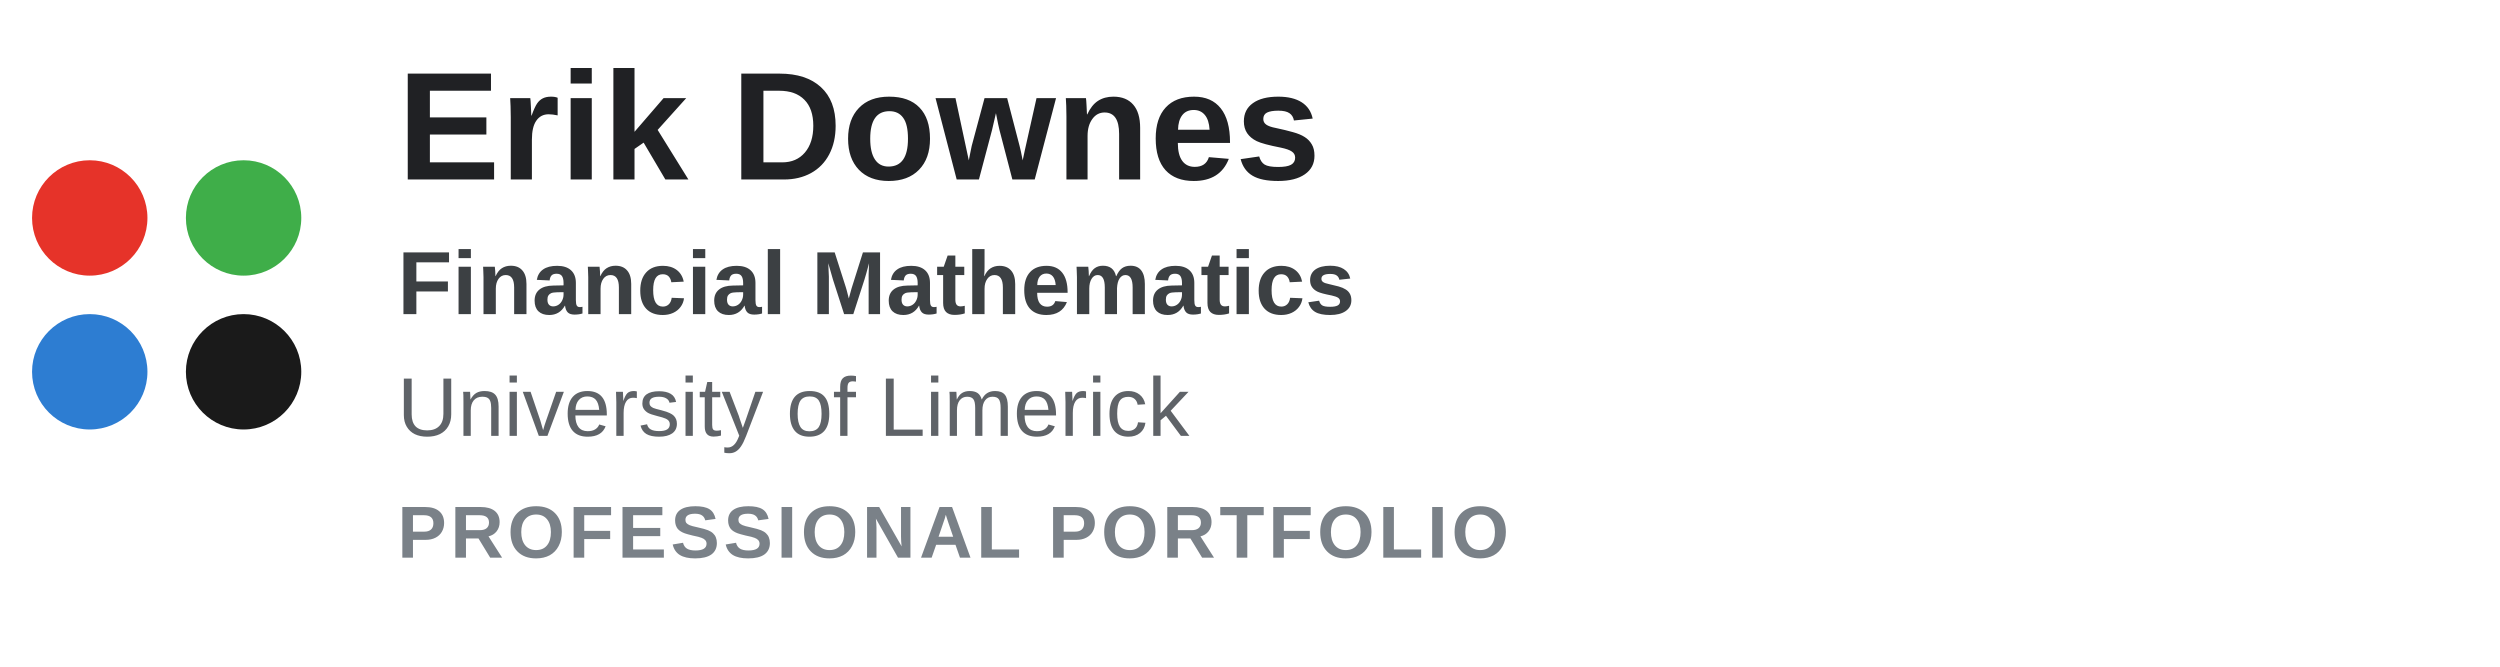
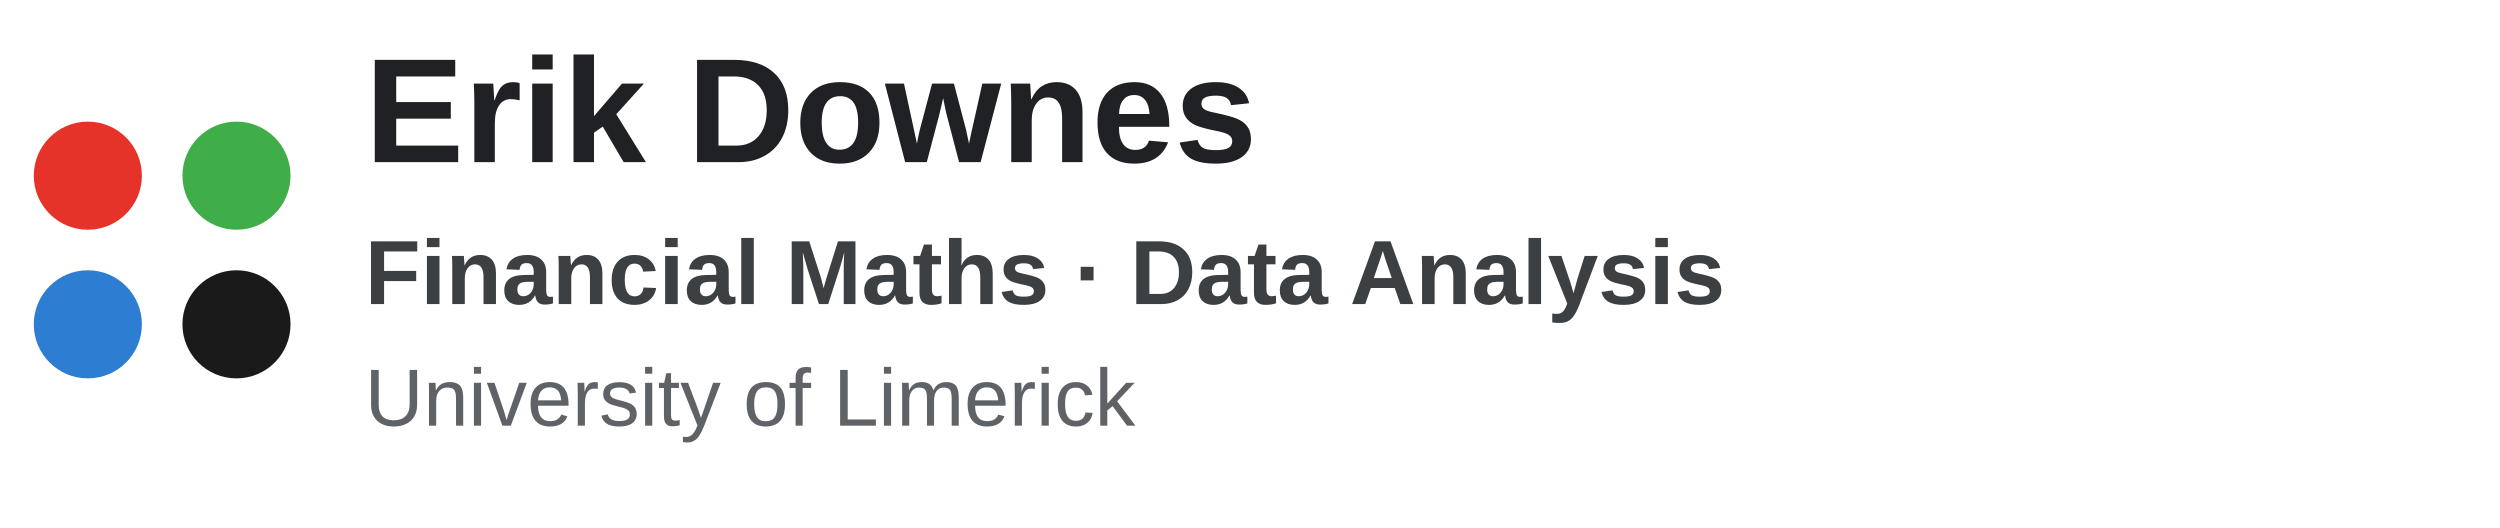
- <svg xmlns="http://www.w3.org/2000/svg" viewBox="0 0 390 104" role="img" aria-labelledby="title desc">
-   <g transform="translate(4 24)">
-     <circle cx="10" cy="10" r="9" fill="#E63329" />
-     <circle cx="34" cy="10" r="9" fill="#3FAE49" />
-     <circle cx="10" cy="34" r="9" fill="#2D7DD2" />
-     <circle cx="34" cy="34" r="9" fill="#1A1A1A" />
+ <svg xmlns="http://www.w3.org/2000/svg" viewBox="0 0 370 78" role="img" aria-labelledby="title desc">
+   <g transform="translate(4 17)">
+     <circle cx="9" cy="9" r="8" fill="#E63329" />
+     <circle cx="31" cy="9" r="8" fill="#3FAE49" />
+     <circle cx="9" cy="31" r="8" fill="#2D7DD2" />
+     <circle cx="31" cy="31" r="8" fill="#1A1A1A" />
  </g>
-   <text x="62" y="28" font-family="Arial, Helvetica, sans-serif" font-size="24" font-weight="700" fill="#202124">Erik Downes</text>
-   <text x="62" y="49" font-family="Arial, Helvetica, sans-serif" font-size="14" font-weight="600" fill="#3c4043">Financial Mathematics</text>
-   <text x="62" y="68" font-family="Arial, Helvetica, sans-serif" font-size="13" font-weight="500" fill="#5f6368">University of Limerick</text>
-   <text x="62" y="87" font-family="Arial, Helvetica, sans-serif" font-size="11.5" font-weight="600" letter-spacing=".6" fill="#7a8188">PROFESSIONAL PORTFOLIO</text>
+   <text x="54" y="24" font-family="Arial, Helvetica, sans-serif" font-size="22" font-weight="700" fill="#202124">Erik Downes</text>
+   <text x="54" y="45" font-family="Arial, Helvetica, sans-serif" font-size="13.5" font-weight="650" fill="#3c4043">Financial Maths · Data Analysis</text>
+   <text x="54" y="63" font-family="Arial, Helvetica, sans-serif" font-size="12" font-weight="500" fill="#5f6368">University of Limerick</text>
</svg>
